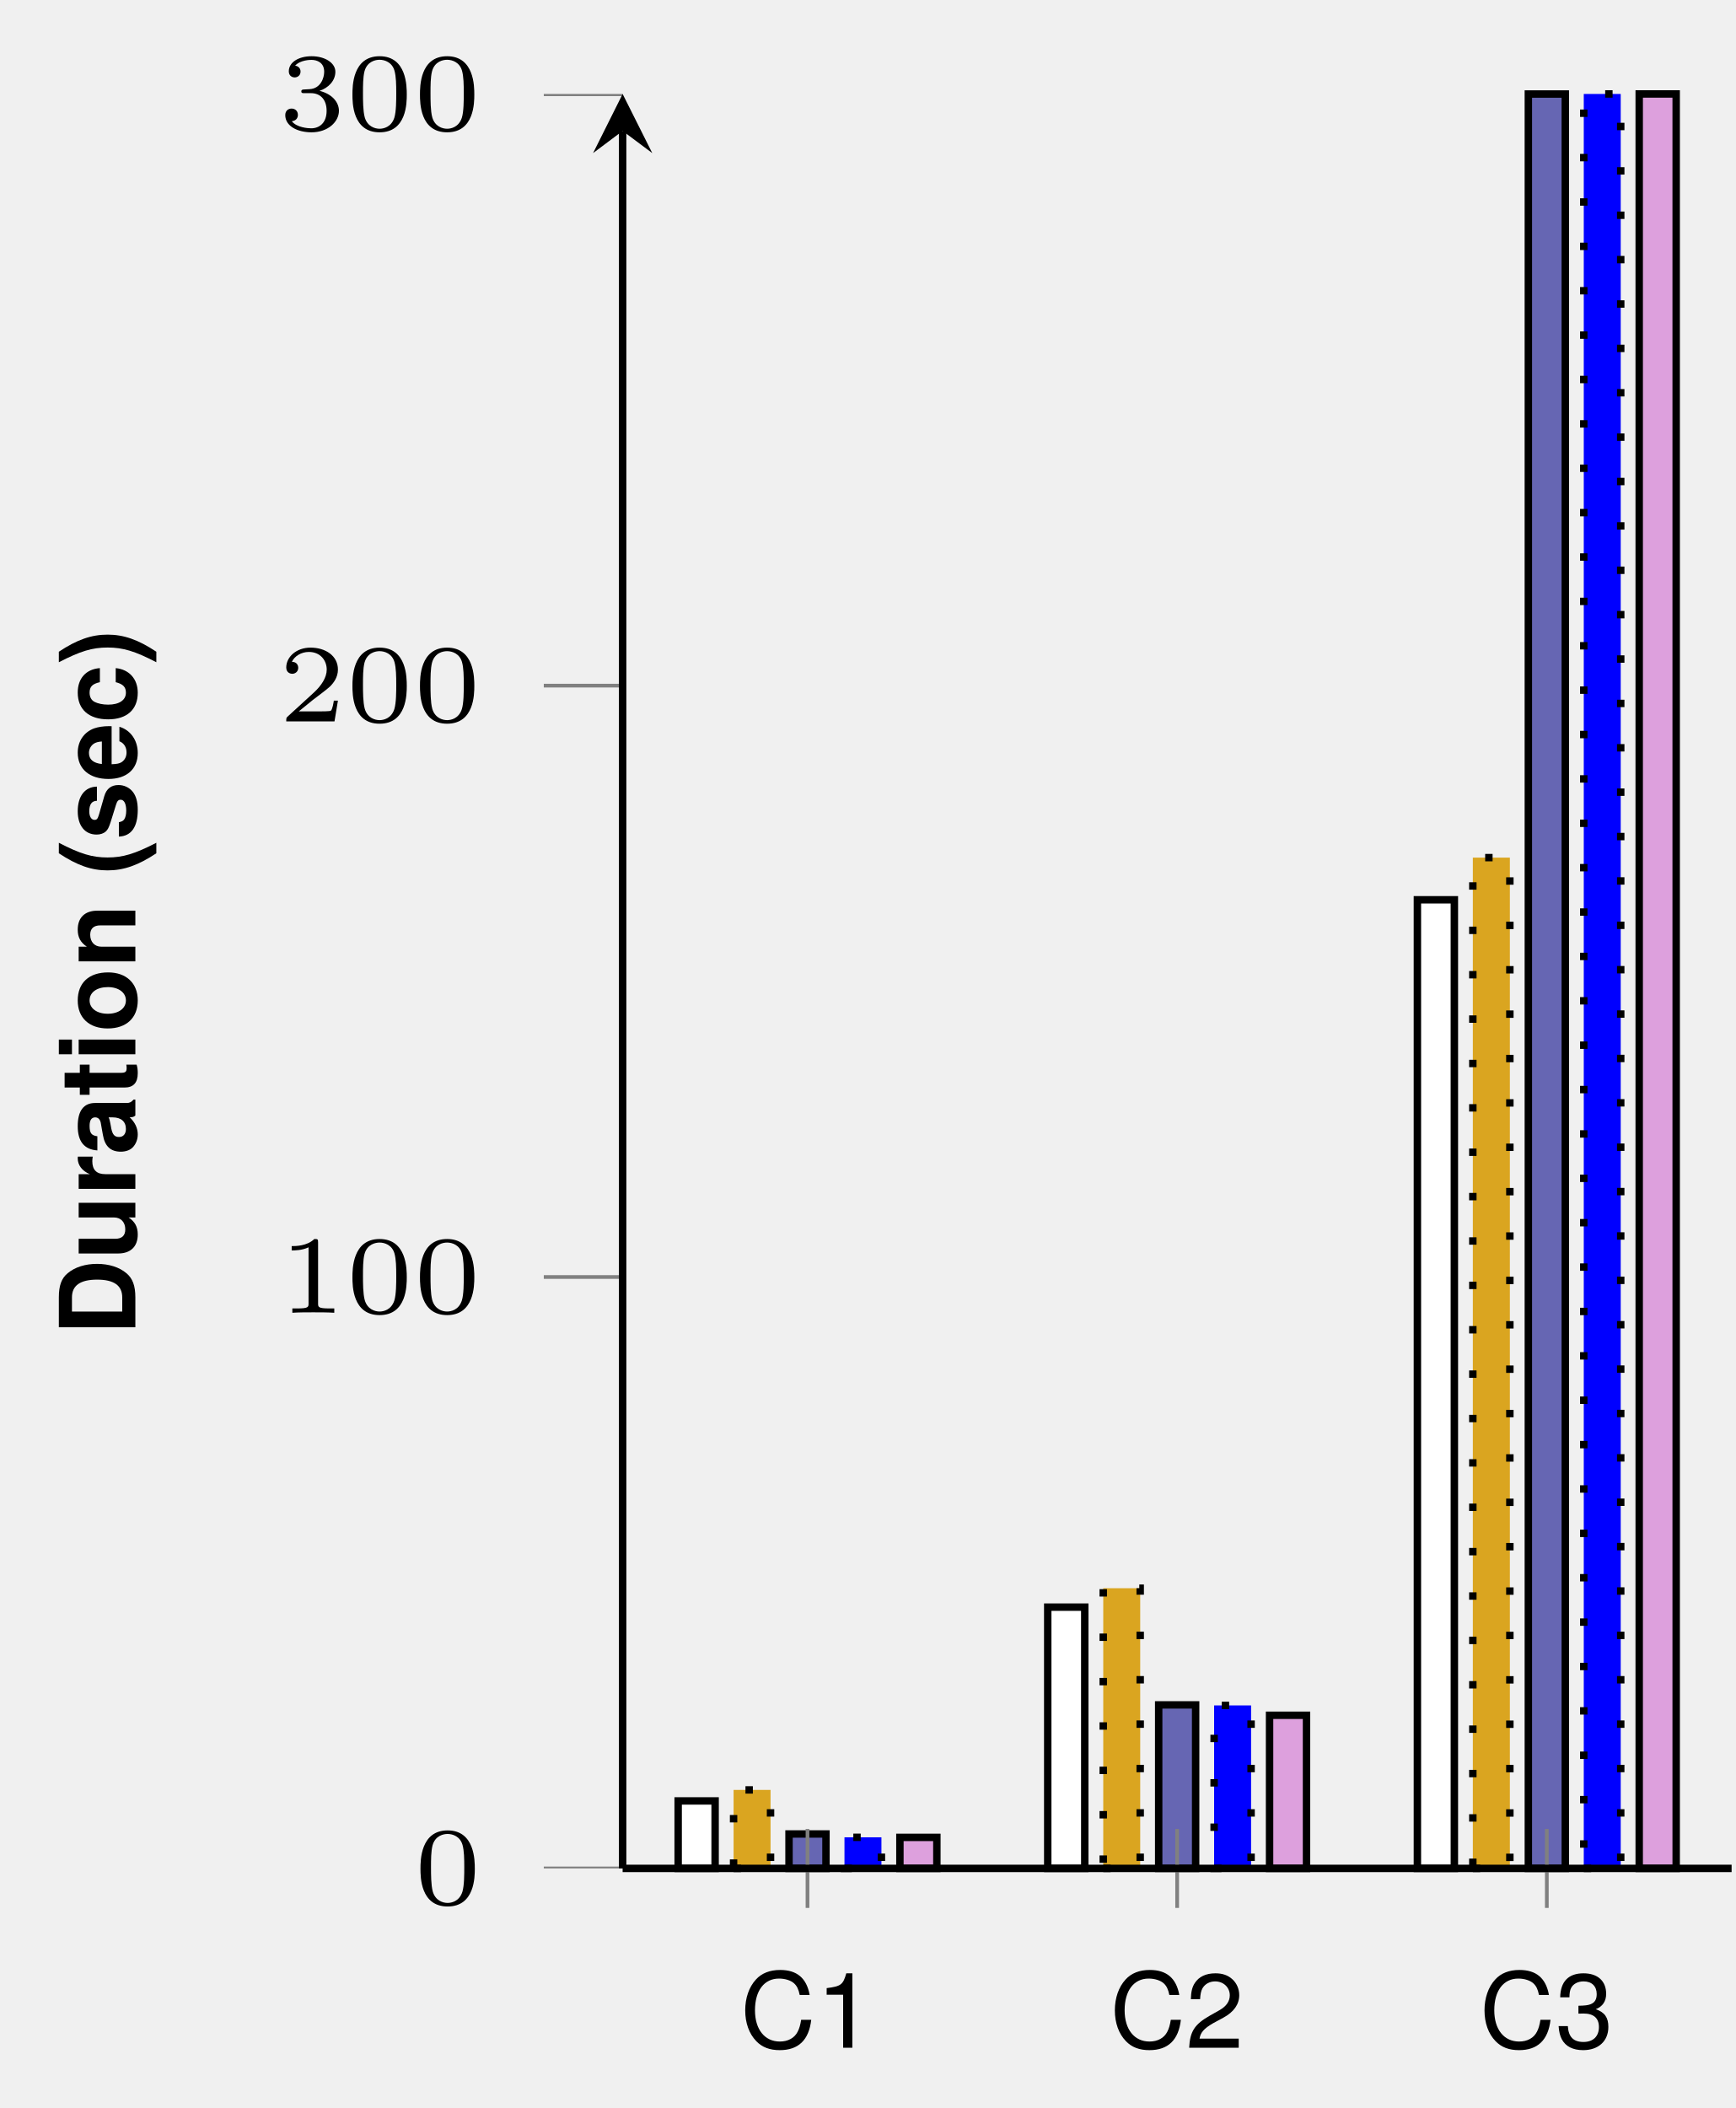
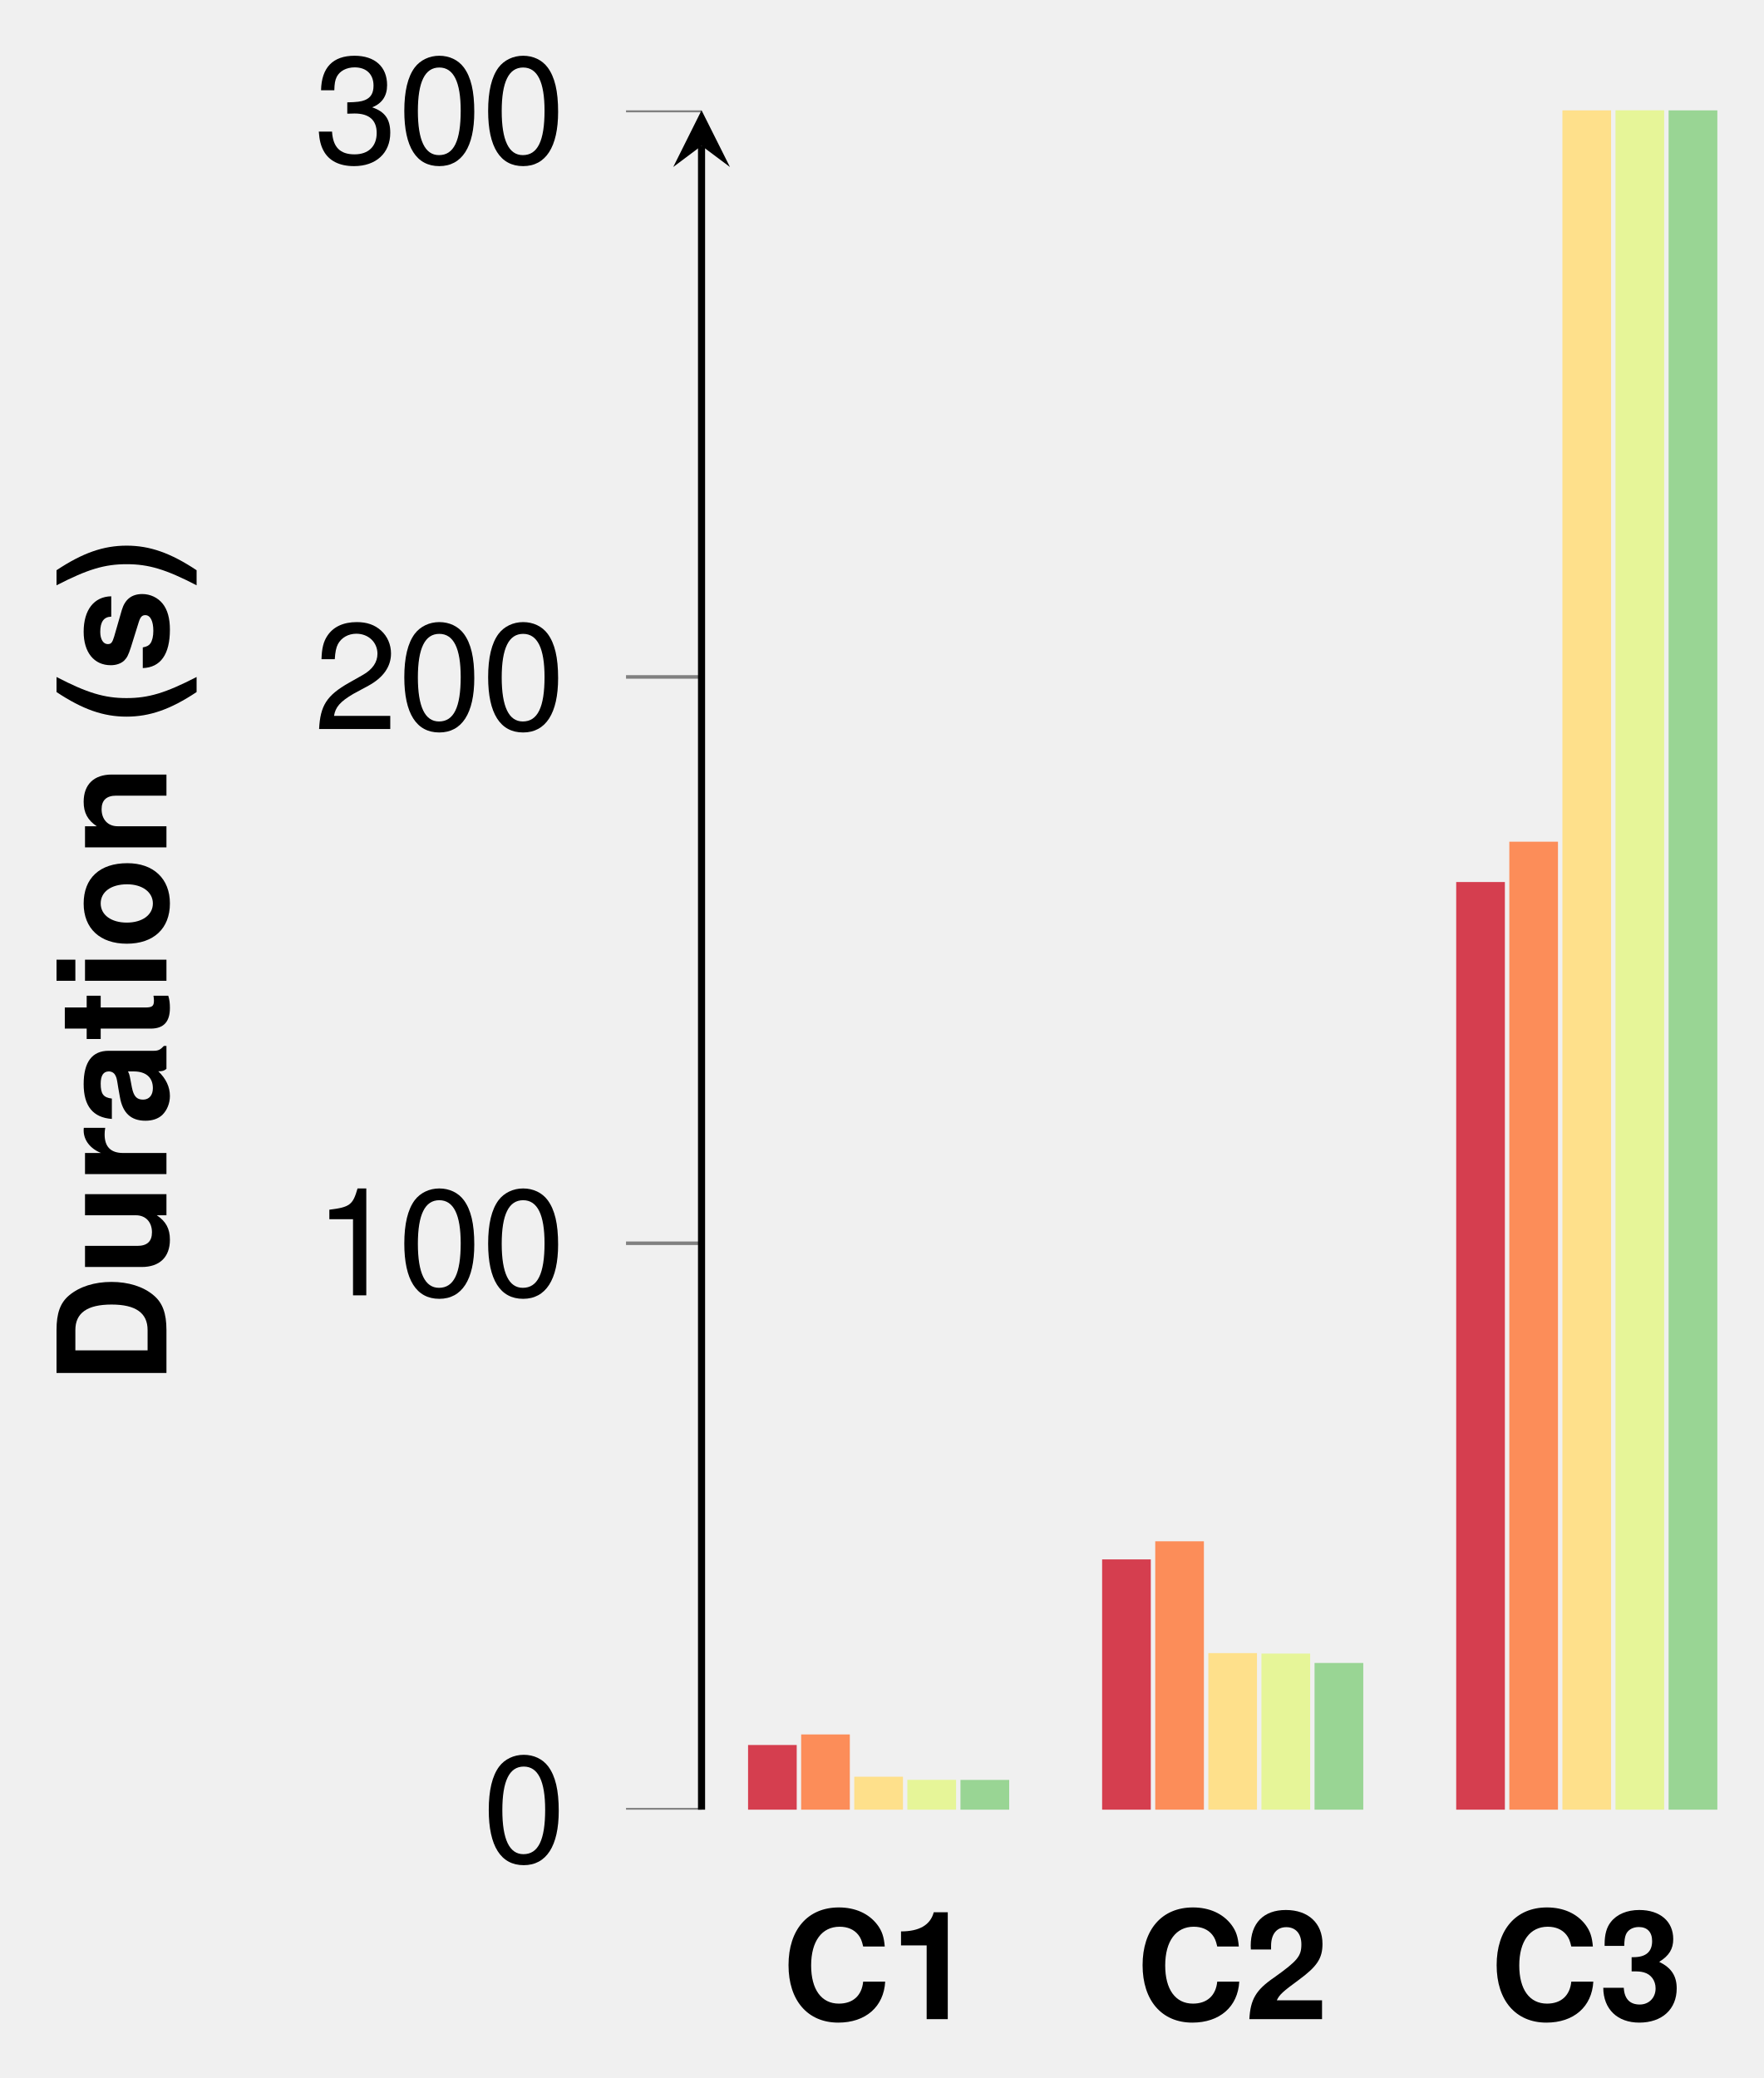
- <svg xmlns="http://www.w3.org/2000/svg" xmlns:xlink="http://www.w3.org/1999/xlink" height="113.619pt" version="1.1" viewBox="0 -113.619 93.539 113.619" width="93.539pt">
+ <svg xmlns="http://www.w3.org/2000/svg" xmlns:xlink="http://www.w3.org/1999/xlink" height="116.954pt" version="1.1" viewBox="0 -116.954 99.258 116.954" width="99.258pt">
  <defs>
-     <clipPath id="clip1">
-       <path d="M33.562 128.816H93.34V-250.285H33.562" />
+     <clipPath id="clip2">
+       <path d="M-102.25 -15.102V-110.746H240.988V-15.102" />
    </clipPath>
-     <clipPath id="clip2">
-       <path d="M-108.168 -12.914V-108.555H235.07V-12.914" />
-     </clipPath>
-     <path d="M1.148 -4.124C0.498 -3.146 0.226 -2.365 0.226 -1.499C0.226 -0.628 0.498 0.153 1.148 1.131H1.714C1.115 -0.034 0.922 -0.668 0.922 -1.499C0.922 -2.325 1.115 -2.97 1.714 -4.124H1.148Z" id="g1-40" />
-     <path d="M0.69 1.131C1.341 0.153 1.612 -0.628 1.612 -1.494C1.612 -2.365 1.341 -3.146 0.69 -4.124H0.124C0.724 -2.959 0.917 -2.325 0.917 -1.494C0.917 -0.668 0.724 -0.023 0.124 1.131H0.69Z" id="g1-41" />
-     <path d="M0.436 0H2.048C2.676 0 3.072 -0.147 3.349 -0.481C3.677 -0.866 3.853 -1.426 3.853 -2.065C3.853 -2.699 3.677 -3.259 3.349 -3.649C3.072 -3.983 2.682 -4.124 2.048 -4.124H0.436V0ZM1.284 -0.707V-3.417H2.048C2.687 -3.417 3.004 -2.97 3.004 -2.059C3.004 -1.154 2.687 -0.707 2.048 -0.707H1.284Z" id="g1-68" />
-     <path d="M2.965 -0.096C2.823 -0.226 2.783 -0.311 2.783 -0.47V-2.167C2.783 -2.789 2.359 -3.106 1.533 -3.106S0.277 -2.755 0.226 -2.048H0.99C1.03 -2.365 1.16 -2.467 1.55 -2.467C1.856 -2.467 2.008 -2.365 2.008 -2.161C2.008 -2.059 1.957 -1.969 1.873 -1.924C1.765 -1.867 1.765 -1.867 1.375 -1.805L1.058 -1.748C0.453 -1.646 0.158 -1.335 0.158 -0.786C0.158 -0.526 0.232 -0.311 0.373 -0.158C0.549 0.023 0.815 0.13 1.086 0.13C1.426 0.13 1.737 -0.017 2.014 -0.306C2.014 -0.147 2.031 -0.091 2.105 0H2.965V-0.096ZM2.008 -1.228C2.008 -0.769 1.782 -0.509 1.38 -0.509C1.115 -0.509 0.95 -0.651 0.95 -0.877C0.95 -1.115 1.075 -1.228 1.403 -1.296L1.675 -1.346C1.884 -1.386 1.918 -1.397 2.008 -1.443V-1.228Z" id="g1-97" />
-     <path d="M2.953 -1.912C2.897 -2.659 2.399 -3.106 1.635 -3.106C0.724 -3.106 0.192 -2.506 0.192 -1.465C0.192 -0.458 0.718 0.13 1.624 0.13C2.365 0.13 2.88 -0.328 2.953 -1.058H2.195C2.093 -0.662 1.935 -0.509 1.629 -0.509C1.228 -0.509 0.984 -0.871 0.984 -1.465C0.984 -1.754 1.041 -2.025 1.137 -2.206C1.228 -2.376 1.403 -2.467 1.629 -2.467C1.952 -2.467 2.105 -2.314 2.195 -1.912H2.953Z" id="g1-99" />
-     <path d="M2.965 -1.279C2.97 -1.346 2.97 -1.375 2.97 -1.414C2.97 -1.72 2.925 -2.003 2.851 -2.218C2.648 -2.772 2.155 -3.106 1.539 -3.106C0.662 -3.106 0.124 -2.472 0.124 -1.448C0.124 -0.47 0.656 0.13 1.522 0.13C2.206 0.13 2.761 -0.26 2.936 -0.86H2.155C2.059 -0.617 1.839 -0.475 1.55 -0.475C1.324 -0.475 1.143 -0.571 1.03 -0.741C0.956 -0.854 0.928 -0.99 0.917 -1.279H2.965ZM0.928 -1.805C0.979 -2.269 1.177 -2.501 1.528 -2.501C1.726 -2.501 1.907 -2.404 2.02 -2.246C2.093 -2.133 2.127 -2.014 2.144 -1.805H0.928Z" id="g1-101" />
-     <path d="M1.171 -3.055H0.379V0H1.171V-3.055ZM1.171 -4.124H0.379V-3.417H1.171V-4.124Z" id="g1-105" />
-     <path d="M0.356 -3.055V0H1.148V-1.833C1.148 -2.195 1.403 -2.433 1.788 -2.433C2.127 -2.433 2.297 -2.246 2.297 -1.884V0H3.089V-2.048C3.089 -2.721 2.716 -3.106 2.065 -3.106C1.652 -3.106 1.375 -2.953 1.148 -2.614V-3.055H0.356Z" id="g1-110" />
-     <path d="M1.703 -3.106C0.769 -3.106 0.198 -2.489 0.198 -1.488C0.198 -0.481 0.769 0.13 1.709 0.13C2.636 0.13 3.219 -0.487 3.219 -1.465C3.219 -2.501 2.659 -3.106 1.703 -3.106ZM1.709 -2.467C2.144 -2.467 2.427 -2.076 2.427 -1.477C2.427 -0.905 2.133 -0.509 1.709 -0.509C1.279 -0.509 0.99 -0.905 0.99 -1.488S1.279 -2.467 1.709 -2.467Z" id="g1-111" />
-     <path d="M0.356 -3.055V0H1.148V-1.624C1.148 -2.088 1.38 -2.32 1.844 -2.32C1.929 -2.32 1.986 -2.314 2.093 -2.297V-3.1C2.048 -3.106 2.02 -3.106 1.997 -3.106C1.635 -3.106 1.318 -2.868 1.148 -2.455V-3.055H0.356Z" id="g1-114" />
-     <path d="M2.857 -2.071C2.846 -2.716 2.348 -3.106 1.528 -3.106C0.752 -3.106 0.272 -2.716 0.272 -2.088C0.272 -1.884 0.334 -1.709 0.441 -1.59C0.549 -1.482 0.645 -1.431 0.939 -1.335L1.884 -1.041C2.082 -0.979 2.15 -0.917 2.15 -0.792C2.15 -0.605 1.929 -0.492 1.561 -0.492C1.358 -0.492 1.194 -0.532 1.092 -0.6C1.007 -0.662 0.973 -0.724 0.939 -0.888H0.164C0.187 -0.221 0.679 0.13 1.607 0.13C2.031 0.13 2.354 0.04 2.58 -0.141S2.942 -0.605 2.942 -0.905C2.942 -1.301 2.744 -1.556 2.342 -1.675L1.341 -1.963C1.12 -2.031 1.064 -2.076 1.064 -2.201C1.064 -2.37 1.245 -2.484 1.522 -2.484C1.901 -2.484 2.088 -2.348 2.093 -2.071H2.857Z" id="g1-115" />
-     <path d="M1.703 -2.993H1.262V-3.813H0.47V-2.993H0.079V-2.467H0.47V-0.588C0.47 -0.107 0.724 0.13 1.245 0.13C1.42 0.13 1.561 0.113 1.703 0.068V-0.487C1.624 -0.475 1.578 -0.47 1.522 -0.47C1.313 -0.47 1.262 -0.532 1.262 -0.803V-2.467H1.703V-2.993Z" id="g1-116" />
-     <path d="M3.061 0V-3.055H2.269V-1.143C2.269 -0.781 2.014 -0.543 1.629 -0.543C1.29 -0.543 1.12 -0.724 1.12 -1.092V-3.055H0.328V-0.928C0.328 -0.255 0.702 0.13 1.352 0.13C1.765 0.13 2.042 -0.023 2.269 -0.362V0H3.061Z" id="g1-117" />
-     <path d="M1.465 -2.857V0H1.963V-4.011H1.635C1.46 -3.394 1.346 -3.31 0.577 -3.213V-2.857H1.465Z" id="g4-49" />
-     <path d="M2.863 -0.492H0.752C0.803 -0.82 0.984 -1.03 1.477 -1.318L2.042 -1.624C2.602 -1.929 2.891 -2.342 2.891 -2.834C2.891 -3.168 2.755 -3.479 2.518 -3.694S1.986 -4.011 1.607 -4.011C1.098 -4.011 0.718 -3.83 0.498 -3.491C0.356 -3.276 0.294 -3.027 0.283 -2.619H0.781C0.798 -2.891 0.832 -3.055 0.9 -3.185C1.03 -3.428 1.29 -3.576 1.59 -3.576C2.042 -3.576 2.382 -3.253 2.382 -2.823C2.382 -2.506 2.195 -2.235 1.839 -2.031L1.318 -1.737C0.481 -1.262 0.238 -0.883 0.192 0H2.863V-0.492Z" id="g4-50" />
-     <path d="M1.25 -1.839H1.313L1.522 -1.844C2.071 -1.844 2.354 -1.595 2.354 -1.115C2.354 -0.611 2.042 -0.311 1.522 -0.311C0.979 -0.311 0.713 -0.583 0.679 -1.165H0.181C0.204 -0.843 0.26 -0.634 0.356 -0.453C0.56 -0.068 0.956 0.13 1.505 0.13C2.331 0.13 2.863 -0.362 2.863 -1.12C2.863 -1.629 2.665 -1.912 2.184 -2.076C2.557 -2.223 2.744 -2.506 2.744 -2.908C2.744 -3.598 2.286 -4.011 1.522 -4.011C0.713 -4.011 0.283 -3.57 0.266 -2.716H0.764C0.769 -2.959 0.792 -3.095 0.854 -3.219C0.967 -3.44 1.216 -3.576 1.528 -3.576C1.969 -3.576 2.235 -3.315 2.235 -2.891C2.235 -2.608 2.133 -2.438 1.912 -2.348C1.776 -2.291 1.601 -2.269 1.25 -2.263V-1.839Z" id="g4-51" />
-     <path d="M3.745 -2.846C3.581 -3.751 3.061 -4.192 2.155 -4.192C1.601 -4.192 1.154 -4.017 0.849 -3.677C0.475 -3.27 0.272 -2.682 0.272 -2.014C0.272 -1.335 0.481 -0.752 0.871 -0.351C1.188 -0.023 1.595 0.13 2.133 0.13C3.14 0.13 3.706 -0.413 3.83 -1.505H3.287C3.242 -1.222 3.185 -1.03 3.1 -0.866C2.931 -0.526 2.58 -0.334 2.139 -0.334C1.318 -0.334 0.798 -0.99 0.798 -2.02C0.798 -3.078 1.296 -3.728 2.093 -3.728C2.427 -3.728 2.738 -3.626 2.908 -3.468C3.061 -3.327 3.146 -3.151 3.208 -2.846H3.745Z" id="g4-67" />
-     <path d="M3.288 -1.907C3.288 -2.343 3.288 -3.975 1.823 -3.975S0.359 -2.343 0.359 -1.907C0.359 -1.476 0.359 0.126 1.823 0.126S3.288 -1.476 3.288 -1.907ZM1.823 -0.066C1.572 -0.066 1.166 -0.185 1.022 -0.681C0.927 -1.028 0.927 -1.614 0.927 -1.985C0.927 -2.385 0.927 -2.845 1.01 -3.168C1.16 -3.706 1.614 -3.784 1.823 -3.784C2.098 -3.784 2.493 -3.652 2.624 -3.198C2.714 -2.881 2.72 -2.445 2.72 -1.985C2.72 -1.602 2.72 -0.998 2.618 -0.664C2.451 -0.143 2.02 -0.066 1.823 -0.066Z" id="g2-48" />
-     <path d="M2.146 -3.796C2.146 -3.975 2.122 -3.975 1.943 -3.975C1.548 -3.593 0.938 -3.593 0.723 -3.593V-3.359C0.879 -3.359 1.273 -3.359 1.632 -3.527V-0.508C1.632 -0.311 1.632 -0.233 1.016 -0.233H0.759V0C1.088 -0.024 1.554 -0.024 1.889 -0.024S2.69 -0.024 3.019 0V-0.233H2.762C2.146 -0.233 2.146 -0.311 2.146 -0.508V-3.796Z" id="g2-49" />
-     <path d="M3.216 -1.118H2.995C2.983 -1.034 2.923 -0.64 2.833 -0.574C2.792 -0.538 2.307 -0.538 2.224 -0.538H1.106L1.871 -1.16C2.074 -1.321 2.606 -1.704 2.792 -1.883C2.971 -2.062 3.216 -2.367 3.216 -2.792C3.216 -3.539 2.54 -3.975 1.739 -3.975C0.968 -3.975 0.43 -3.467 0.43 -2.905C0.43 -2.6 0.687 -2.564 0.753 -2.564C0.903 -2.564 1.076 -2.672 1.076 -2.887C1.076 -3.019 0.998 -3.21 0.735 -3.21C0.873 -3.515 1.237 -3.742 1.65 -3.742C2.277 -3.742 2.612 -3.276 2.612 -2.792C2.612 -2.367 2.331 -1.931 1.913 -1.548L0.496 -0.251C0.436 -0.191 0.43 -0.185 0.43 0H3.031L3.216 -1.118Z" id="g2-50" />
-     <path d="M1.757 -1.985C2.265 -1.985 2.606 -1.644 2.606 -1.034C2.606 -0.377 2.212 -0.09 1.775 -0.09C1.614 -0.09 0.998 -0.126 0.729 -0.472C0.962 -0.496 1.058 -0.652 1.058 -0.813C1.058 -1.016 0.915 -1.154 0.717 -1.154C0.556 -1.154 0.377 -1.052 0.377 -0.801C0.377 -0.209 1.034 0.126 1.793 0.126C2.678 0.126 3.27 -0.442 3.27 -1.034C3.27 -1.47 2.935 -1.931 2.224 -2.11C2.696 -2.265 3.078 -2.648 3.078 -3.138C3.078 -3.616 2.517 -3.975 1.799 -3.975C1.1 -3.975 0.568 -3.652 0.568 -3.162C0.568 -2.905 0.765 -2.833 0.885 -2.833C1.04 -2.833 1.201 -2.941 1.201 -3.15C1.201 -3.335 1.07 -3.443 0.909 -3.467C1.19 -3.778 1.734 -3.778 1.787 -3.778C2.092 -3.778 2.475 -3.634 2.475 -3.138C2.475 -2.809 2.289 -2.236 1.692 -2.2C1.584 -2.194 1.423 -2.182 1.369 -2.182C1.309 -2.176 1.243 -2.17 1.243 -2.08C1.243 -1.985 1.309 -1.985 1.411 -1.985H1.757Z" id="g2-51" />
+     <path d="M1.723 -6.186C0.747 -4.718 0.339 -3.547 0.339 -2.249C0.339 -0.942 0.747 0.229 1.723 1.697H2.571C1.672 -0.051 1.383 -1.001 1.383 -2.249C1.383 -3.488 1.672 -4.455 2.571 -6.186H1.723Z" id="g1-40" />
+     <path d="M1.035 1.697C2.011 0.229 2.419 -0.942 2.419 -2.24C2.419 -3.547 2.011 -4.718 1.035 -6.186H0.187C1.086 -4.438 1.375 -3.488 1.375 -2.24C1.375 -1.001 1.086 -0.034 0.187 1.697H1.035Z" id="g1-41" />
+     <path d="M2.02 -4.15V0H3.208V-6.017H2.419C2.232 -5.304 1.612 -4.939 0.577 -4.939V-4.15H2.02Z" id="g1-49" />
+     <path d="M4.345 -1.061H1.799C1.952 -1.383 2.139 -1.553 3.021 -2.198C4.065 -2.962 4.37 -3.42 4.37 -4.235C4.37 -5.397 3.573 -6.144 2.308 -6.144C1.061 -6.144 0.331 -5.406 0.331 -4.133C0.331 -4.082 0.331 -4.014 0.339 -3.921H1.477V-4.116C1.477 -4.786 1.791 -5.177 2.334 -5.177C2.86 -5.177 3.182 -4.812 3.182 -4.209C3.182 -3.547 2.97 -3.284 1.646 -2.342C0.628 -1.646 0.314 -1.112 0.255 0H4.345V-1.061Z" id="g1-50" />
+     <path d="M1.842 -2.69C2.257 -2.69 2.334 -2.682 2.537 -2.631C2.936 -2.52 3.191 -2.172 3.191 -1.731C3.191 -1.205 2.817 -0.823 2.3 -0.823C1.74 -0.823 1.434 -1.146 1.4 -1.765H0.246C0.255 -0.56 1.044 0.195 2.274 0.195C3.556 0.195 4.379 -0.56 4.379 -1.731C4.379 -2.436 4.073 -2.894 3.394 -3.225C3.955 -3.573 4.184 -3.955 4.184 -4.506C4.184 -5.508 3.437 -6.144 2.274 -6.144C1.587 -6.144 1.01 -5.906 0.67 -5.465C0.433 -5.168 0.322 -4.761 0.322 -4.226V-4.124H1.426C1.434 -4.447 1.46 -4.608 1.519 -4.761C1.629 -5.024 1.901 -5.185 2.249 -5.185C2.724 -5.185 2.996 -4.897 2.996 -4.396C2.996 -3.793 2.648 -3.488 1.943 -3.488H1.842V-2.69Z" id="g1-51" />
+     <path d="M5.788 -4.09C5.745 -4.625 5.635 -4.964 5.372 -5.312C4.897 -5.94 4.133 -6.288 3.208 -6.288C1.46 -6.288 0.373 -5.041 0.373 -3.038C0.373 -1.052 1.451 0.195 3.174 0.195C4.71 0.195 5.737 -0.696 5.813 -2.113H4.574C4.498 -1.324 3.997 -0.874 3.208 -0.874C2.223 -0.874 1.646 -1.672 1.646 -3.021C1.646 -4.387 2.249 -5.202 3.25 -5.202C3.692 -5.202 4.056 -5.049 4.294 -4.752C4.43 -4.583 4.498 -4.421 4.574 -4.09H5.788Z" id="g1-67" />
+     <path d="M0.653 0H3.072C4.014 0 4.608 -0.221 5.024 -0.721C5.516 -1.298 5.779 -2.139 5.779 -3.097C5.779 -4.048 5.516 -4.888 5.024 -5.474C4.608 -5.974 4.022 -6.186 3.072 -6.186H0.653V0ZM1.926 -1.061V-5.126H3.072C4.031 -5.126 4.506 -4.455 4.506 -3.089C4.506 -1.731 4.031 -1.061 3.072 -1.061H1.926Z" id="g1-68" />
+     <path d="M4.447 -0.144C4.235 -0.339 4.175 -0.467 4.175 -0.704V-3.25C4.175 -4.184 3.539 -4.659 2.3 -4.659S0.416 -4.133 0.339 -3.072H1.485C1.544 -3.547 1.74 -3.7 2.325 -3.7C2.783 -3.7 3.013 -3.547 3.013 -3.242C3.013 -3.089 2.936 -2.953 2.809 -2.885C2.648 -2.8 2.648 -2.8 2.062 -2.707L1.587 -2.622C0.679 -2.469 0.238 -2.003 0.238 -1.18C0.238 -0.789 0.348 -0.467 0.56 -0.238C0.823 0.034 1.222 0.195 1.629 0.195C2.139 0.195 2.605 -0.025 3.021 -0.458C3.021 -0.221 3.047 -0.136 3.157 0H4.447V-0.144ZM3.013 -1.842C3.013 -1.154 2.673 -0.764 2.071 -0.764C1.672 -0.764 1.426 -0.976 1.426 -1.315C1.426 -1.672 1.612 -1.842 2.105 -1.943L2.512 -2.02C2.826 -2.079 2.877 -2.096 3.013 -2.164V-1.842Z" id="g1-97" />
+     <path d="M1.757 -4.583H0.569V0H1.757V-4.583ZM1.757 -6.186H0.569V-5.126H1.757V-6.186Z" id="g1-105" />
+     <path d="M0.535 -4.583V0H1.723V-2.75C1.723 -3.293 2.105 -3.649 2.682 -3.649C3.191 -3.649 3.445 -3.369 3.445 -2.826V0H4.633V-3.072C4.633 -4.082 4.073 -4.659 3.097 -4.659C2.478 -4.659 2.062 -4.43 1.723 -3.921V-4.583H0.535Z" id="g1-110" />
+     <path d="M2.554 -4.659C1.154 -4.659 0.297 -3.734 0.297 -2.232C0.297 -0.721 1.154 0.195 2.563 0.195C3.955 0.195 4.829 -0.73 4.829 -2.198C4.829 -3.751 3.989 -4.659 2.554 -4.659ZM2.563 -3.7C3.216 -3.7 3.641 -3.114 3.641 -2.215C3.641 -1.358 3.199 -0.764 2.563 -0.764C1.918 -0.764 1.485 -1.358 1.485 -2.232S1.918 -3.7 2.563 -3.7Z" id="g1-111" />
+     <path d="M0.535 -4.583V0H1.723V-2.436C1.723 -3.131 2.071 -3.479 2.767 -3.479C2.894 -3.479 2.979 -3.471 3.14 -3.445V-4.65C3.072 -4.659 3.03 -4.659 2.996 -4.659C2.453 -4.659 1.977 -4.303 1.723 -3.683V-4.583H0.535Z" id="g1-114" />
+     <path d="M4.286 -3.106C4.269 -4.073 3.522 -4.659 2.291 -4.659C1.129 -4.659 0.407 -4.073 0.407 -3.131C0.407 -2.826 0.501 -2.563 0.662 -2.385C0.823 -2.223 0.967 -2.147 1.409 -2.003L2.826 -1.561C3.123 -1.468 3.225 -1.375 3.225 -1.188C3.225 -0.908 2.894 -0.738 2.342 -0.738C2.037 -0.738 1.791 -0.798 1.638 -0.9C1.511 -0.993 1.46 -1.086 1.409 -1.332H0.246C0.28 -0.331 1.018 0.195 2.41 0.195C3.047 0.195 3.53 0.059 3.87 -0.212S4.413 -0.908 4.413 -1.358C4.413 -1.952 4.116 -2.334 3.513 -2.512L2.011 -2.945C1.68 -3.047 1.595 -3.114 1.595 -3.301C1.595 -3.556 1.867 -3.725 2.283 -3.725C2.851 -3.725 3.131 -3.522 3.14 -3.106H4.286Z" id="g1-115" />
+     <path d="M2.554 -4.489H1.892V-5.72H0.704V-4.489H0.119V-3.7H0.704V-0.883C0.704 -0.161 1.086 0.195 1.867 0.195C2.13 0.195 2.342 0.17 2.554 0.102V-0.73C2.436 -0.713 2.368 -0.704 2.283 -0.704C1.969 -0.704 1.892 -0.798 1.892 -1.205V-3.7H2.554V-4.489Z" id="g1-116" />
+     <path d="M4.591 0V-4.583H3.403V-1.714C3.403 -1.171 3.021 -0.815 2.444 -0.815C1.935 -0.815 1.68 -1.086 1.68 -1.638V-4.583H0.492V-1.392C0.492 -0.382 1.052 0.195 2.028 0.195C2.648 0.195 3.064 -0.034 3.403 -0.543V0H4.591Z" id="g1-117" />
+     <path d="M2.334 -6.017C1.774 -6.017 1.264 -5.771 0.95 -5.355C0.56 -4.829 0.365 -4.022 0.365 -2.911C0.365 -0.883 1.044 0.195 2.334 0.195C3.607 0.195 4.303 -0.883 4.303 -2.86C4.303 -4.031 4.116 -4.812 3.717 -5.355C3.403 -5.779 2.902 -6.017 2.334 -6.017ZM2.334 -5.355C3.14 -5.355 3.539 -4.54 3.539 -2.928C3.539 -1.222 3.148 -0.424 2.317 -0.424C1.528 -0.424 1.129 -1.256 1.129 -2.902S1.528 -5.355 2.334 -5.355Z" id="g3-48" />
+     <path d="M2.198 -4.286V0H2.945V-6.017H2.453C2.189 -5.092 2.02 -4.964 0.866 -4.82V-4.286H2.198Z" id="g3-49" />
+     <path d="M4.294 -0.738H1.129C1.205 -1.23 1.477 -1.544 2.215 -1.977L3.064 -2.436C3.904 -2.894 4.336 -3.513 4.336 -4.252C4.336 -4.752 4.133 -5.219 3.776 -5.541S2.979 -6.017 2.41 -6.017C1.646 -6.017 1.078 -5.745 0.747 -5.236C0.535 -4.914 0.441 -4.54 0.424 -3.929H1.171C1.197 -4.336 1.247 -4.583 1.349 -4.778C1.544 -5.143 1.935 -5.363 2.385 -5.363C3.064 -5.363 3.573 -4.88 3.573 -4.235C3.573 -3.759 3.293 -3.352 2.758 -3.047L1.977 -2.605C0.721 -1.892 0.356 -1.324 0.289 0H4.294V-0.738Z" id="g3-50" />
+     <path d="M1.875 -2.758H1.969L2.283 -2.767C3.106 -2.767 3.53 -2.393 3.53 -1.672C3.53 -0.917 3.064 -0.467 2.283 -0.467C1.468 -0.467 1.069 -0.874 1.018 -1.748H0.272C0.306 -1.264 0.39 -0.95 0.535 -0.679C0.84 -0.102 1.434 0.195 2.257 0.195C3.496 0.195 4.294 -0.543 4.294 -1.68C4.294 -2.444 3.997 -2.868 3.276 -3.114C3.836 -3.335 4.116 -3.759 4.116 -4.362C4.116 -5.397 3.428 -6.017 2.283 -6.017C1.069 -6.017 0.424 -5.355 0.399 -4.073H1.146C1.154 -4.438 1.188 -4.642 1.281 -4.829C1.451 -5.16 1.825 -5.363 2.291 -5.363C2.953 -5.363 3.352 -4.973 3.352 -4.336C3.352 -3.912 3.199 -3.658 2.868 -3.522C2.665 -3.437 2.402 -3.403 1.875 -3.394V-2.758Z" id="g3-51" />
  </defs>
  <g id="page1">
-     <path d="M36.555 -12.914H38.547V-16.551H36.555ZM56.477 -12.914H58.473V-26.996H56.477ZM76.402 -12.914H78.395V-65.121H76.402Z" fill="#ffffff" />
-     <path d="M36.555 -12.914H38.547V-16.551H36.555ZM56.477 -12.914H58.473V-26.996H56.477ZM76.402 -12.914H78.395V-65.121H76.402Z" fill="none" stroke="#000000" stroke-miterlimit="10.037" stroke-width="0.4" />
-     <path d="M39.543 -12.914H41.535V-17.145H39.543ZM59.469 -12.914H61.461V-28.016H59.469ZM79.391 -12.914H81.387V-67.394H79.391Z" fill="#daa520" />
-     <path d="M39.543 -12.914H41.535V-17.145H39.543ZM59.469 -12.914H61.461V-28.016H59.469ZM79.391 -12.914H81.387V-67.394H79.391Z" fill="none" stroke="#000000" stroke-dasharray="0.399,1.993" stroke-miterlimit="10.037" stroke-width="0.4" />
-     <path d="M42.531 -12.914H44.523V-14.77H42.531ZM62.457 -12.914H64.449V-21.727H62.457ZM82.383 -12.914H84.375V-108.551H82.383Z" fill="#6666b3" />
-     <path d="M42.531 -12.914H44.523V-14.77H42.531ZM62.457 -12.914H64.449V-21.727H62.457ZM82.383 -12.914H84.375V-108.551H82.383Z" fill="none" stroke="#000000" stroke-miterlimit="10.037" stroke-width="0.4" />
-     <path d="M45.52 -12.914H47.512V-14.59H45.52ZM65.445 -12.914H67.438V-21.699H65.445ZM85.371 -12.914H87.363V-108.555H85.371Z" fill="#0000ff" />
-     <path d="M45.52 -12.914H47.512V-14.59H45.52ZM65.445 -12.914H67.438V-21.699H65.445ZM85.371 -12.914H87.363V-108.555H85.371Z" fill="none" stroke="#000000" stroke-dasharray="0.399,1.993" stroke-miterlimit="10.037" stroke-width="0.4" />
-     <path d="M48.508 -12.914H50.5V-14.586H48.508ZM68.434 -12.914H70.426V-21.168H68.434ZM88.359 -12.914H90.352V-108.555H88.359Z" fill="#dda0dd" />
-     <path d="M48.508 -12.914H50.5V-14.586H48.508ZM68.434 -12.914H70.426V-21.168H68.434ZM88.359 -12.914H90.352V-108.555H88.359Z" fill="none" stroke="#000000" stroke-miterlimit="10.037" stroke-width="0.4" />
-     <path clip-path="url(#clip1)" d="M43.527 -10.785V-15.039M63.453 -10.785V-15.039M83.379 -10.785V-15.039" fill="none" stroke="#808080" stroke-miterlimit="10.037" stroke-width="0.2" />
-     <path clip-path="url(#clip2)" d="M29.312 -12.914H33.562M29.312 -44.789H33.562M29.312 -76.664H33.562M29.312 -108.539H33.562" fill="none" stroke="#808080" stroke-miterlimit="10.037" stroke-width="0.2" />
-     <path d="M33.562 -12.914H93.34" fill="none" stroke="#000000" stroke-miterlimit="10.037" stroke-width="0.4" />
-     <path d="M33.562 -12.914V-106.562" fill="none" stroke="#000000" stroke-miterlimit="10.037" stroke-width="0.4" />
-     <path d="M33.562 -108.554L31.969 -105.367L33.562 -106.562L35.16 -105.367" />
-     <g transform="matrix(1 0 0 1 -37.1939 22.5778)">
-       <use x="77.092" xlink:href="#g4-67" y="-25.826" />
-       <use x="81.177" xlink:href="#g4-49" y="-25.826" />
+     <path d="M42.098 -15.102H44.836V-18.742H42.098ZM62.023 -15.102H64.762V-29.188H62.023ZM81.949 -15.102H84.688V-67.312H81.949Z" fill="#d53e4f" />
+     <path d="M45.086 -15.102H47.824V-19.336H45.086ZM65.012 -15.102H67.75V-30.207H65.012ZM84.938 -15.102H87.676V-69.582H84.938Z" fill="#fc8d59" />
+     <path d="M48.074 -15.102H50.816V-16.957H48.074ZM68 -15.102H70.738V-23.914H68ZM87.926 -15.102H90.664V-110.742H87.926Z" fill="#fee08b" />
+     <path d="M51.062 -15.102H53.805V-16.781H51.062ZM70.988 -15.102H73.731V-23.887H70.988ZM90.914 -15.102H93.652V-110.746H90.914Z" fill="#e6f598" />
+     <path d="M54.051 -15.102H56.793V-16.777H54.051ZM73.977 -15.102H76.719V-23.359H73.977ZM93.902 -15.102H96.645V-110.742H93.902Z" fill="#99d594" />
+     <path clip-path="url(#clip2)" d="M35.23 -15.102H39.48M35.23 -46.98H39.48M35.23 -78.856H39.48M35.23 -110.731H39.48" fill="none" stroke="#808080" stroke-miterlimit="10.037" stroke-width="0.2" />
+     <path d="M39.48 -15.102V-108.75" fill="none" stroke="#000000" stroke-miterlimit="10.037" stroke-width="0.4" />
+     <path d="M39.48 -110.746L37.887 -107.555L39.48 -108.75L41.078 -107.555" />
+     <g transform="matrix(1 0 0 1 -44.9264 26.895)">
+       <use x="88.928" xlink:href="#g1-67" y="-30.207" />
+       <use x="95.055" xlink:href="#g1-49" y="-30.207" />
    </g>
-     <g transform="matrix(1 0 0 1 -17.2687 22.5778)">
-       <use x="77.092" xlink:href="#g4-67" y="-25.826" />
-       <use x="81.177" xlink:href="#g4-50" y="-25.826" />
+     <g transform="matrix(1 0 0 1 -25.0012 26.895)">
+       <use x="88.928" xlink:href="#g1-67" y="-30.207" />
+       <use x="95.055" xlink:href="#g1-50" y="-30.207" />
    </g>
-     <g transform="matrix(1 0 0 1 2.6565 22.5778)">
-       <use x="77.092" xlink:href="#g4-67" y="-25.826" />
-       <use x="81.177" xlink:href="#g4-51" y="-25.826" />
+     <g transform="matrix(1 0 0 1 -5.076 26.895)">
+       <use x="88.928" xlink:href="#g1-67" y="-30.207" />
+       <use x="95.055" xlink:href="#g1-51" y="-30.207" />
    </g>
-     <g transform="matrix(1 0 0 1 -54.7863 14.8391)">
-       <use x="77.092" xlink:href="#g2-48" y="-25.826" />
+     <g transform="matrix(1 0 0 1 -61.7876 18.0338)">
+       <use x="88.928" xlink:href="#g3-48" y="-30.207" />
    </g>
-     <g transform="matrix(1 0 0 1 -62.0922 -17.0364)">
-       <use x="77.092" xlink:href="#g2-49" y="-25.826" />
-       <use x="80.731" xlink:href="#g2-48" y="-25.826" />
-       <use x="84.371" xlink:href="#g2-48" y="-25.826" />
+     <g transform="matrix(1 0 0 1 -71.2596 -13.8417)">
+       <use x="88.928" xlink:href="#g3-49" y="-30.207" />
+       <use x="93.647" xlink:href="#g3-48" y="-30.207" />
+       <use x="98.365" xlink:href="#g3-48" y="-30.207" />
    </g>
-     <g transform="matrix(1 0 0 1 -62.0922 -48.9119)">
-       <use x="77.092" xlink:href="#g2-50" y="-25.826" />
-       <use x="80.731" xlink:href="#g2-48" y="-25.826" />
-       <use x="84.371" xlink:href="#g2-48" y="-25.826" />
+     <g transform="matrix(1 0 0 1 -71.2596 -45.7172)">
+       <use x="88.928" xlink:href="#g3-50" y="-30.207" />
+       <use x="93.647" xlink:href="#g3-48" y="-30.207" />
+       <use x="98.365" xlink:href="#g3-48" y="-30.207" />
    </g>
-     <g transform="matrix(1 0 0 1 -62.0922 -80.7873)">
-       <use x="77.092" xlink:href="#g2-51" y="-25.826" />
-       <use x="80.731" xlink:href="#g2-48" y="-25.826" />
-       <use x="84.371" xlink:href="#g2-48" y="-25.826" />
+     <g transform="matrix(1 0 0 1 -71.2596 -77.5923)">
+       <use x="88.928" xlink:href="#g3-51" y="-30.207" />
+       <use x="93.647" xlink:href="#g3-48" y="-30.207" />
+       <use x="98.365" xlink:href="#g3-48" y="-30.207" />
    </g>
-     <g transform="matrix(0 -1 1 0 33.1219 35.4477)">
-       <use x="77.092" xlink:href="#g1-68" y="-25.826" />
-       <use x="81.177" xlink:href="#g1-117" y="-25.826" />
-       <use x="84.633" xlink:href="#g1-114" y="-25.826" />
-       <use x="86.834" xlink:href="#g1-97" y="-25.826" />
-       <use x="89.98" xlink:href="#g1-116" y="-25.826" />
-       <use x="91.864" xlink:href="#g1-105" y="-25.826" />
-       <use x="93.436" xlink:href="#g1-111" y="-25.826" />
-       <use x="96.893" xlink:href="#g1-110" y="-25.826" />
-       <use x="101.928" xlink:href="#g1-40" y="-25.826" />
-       <use x="103.812" xlink:href="#g1-115" y="-25.826" />
-       <use x="106.958" xlink:href="#g1-101" y="-25.826" />
-       <use x="110.103" xlink:href="#g1-99" y="-25.826" />
-       <use x="113.249" xlink:href="#g1-41" y="-25.826" />
+     <g transform="matrix(0 -1 1 0 39.574 49.9019)">
+       <use x="88.928" xlink:href="#g1-68" y="-30.207" />
+       <use x="95.055" xlink:href="#g1-117" y="-30.207" />
+       <use x="100.24" xlink:href="#g1-114" y="-30.207" />
+       <use x="103.541" xlink:href="#g1-97" y="-30.207" />
+       <use x="108.26" xlink:href="#g1-116" y="-30.207" />
+       <use x="111.086" xlink:href="#g1-105" y="-30.207" />
+       <use x="113.445" xlink:href="#g1-111" y="-30.207" />
+       <use x="118.63" xlink:href="#g1-110" y="-30.207" />
+       <use x="126.183" xlink:href="#g1-40" y="-30.207" />
+       <use x="129.009" xlink:href="#g1-115" y="-30.207" />
+       <use x="133.727" xlink:href="#g1-41" y="-30.207" />
    </g>
  </g>
</svg>
